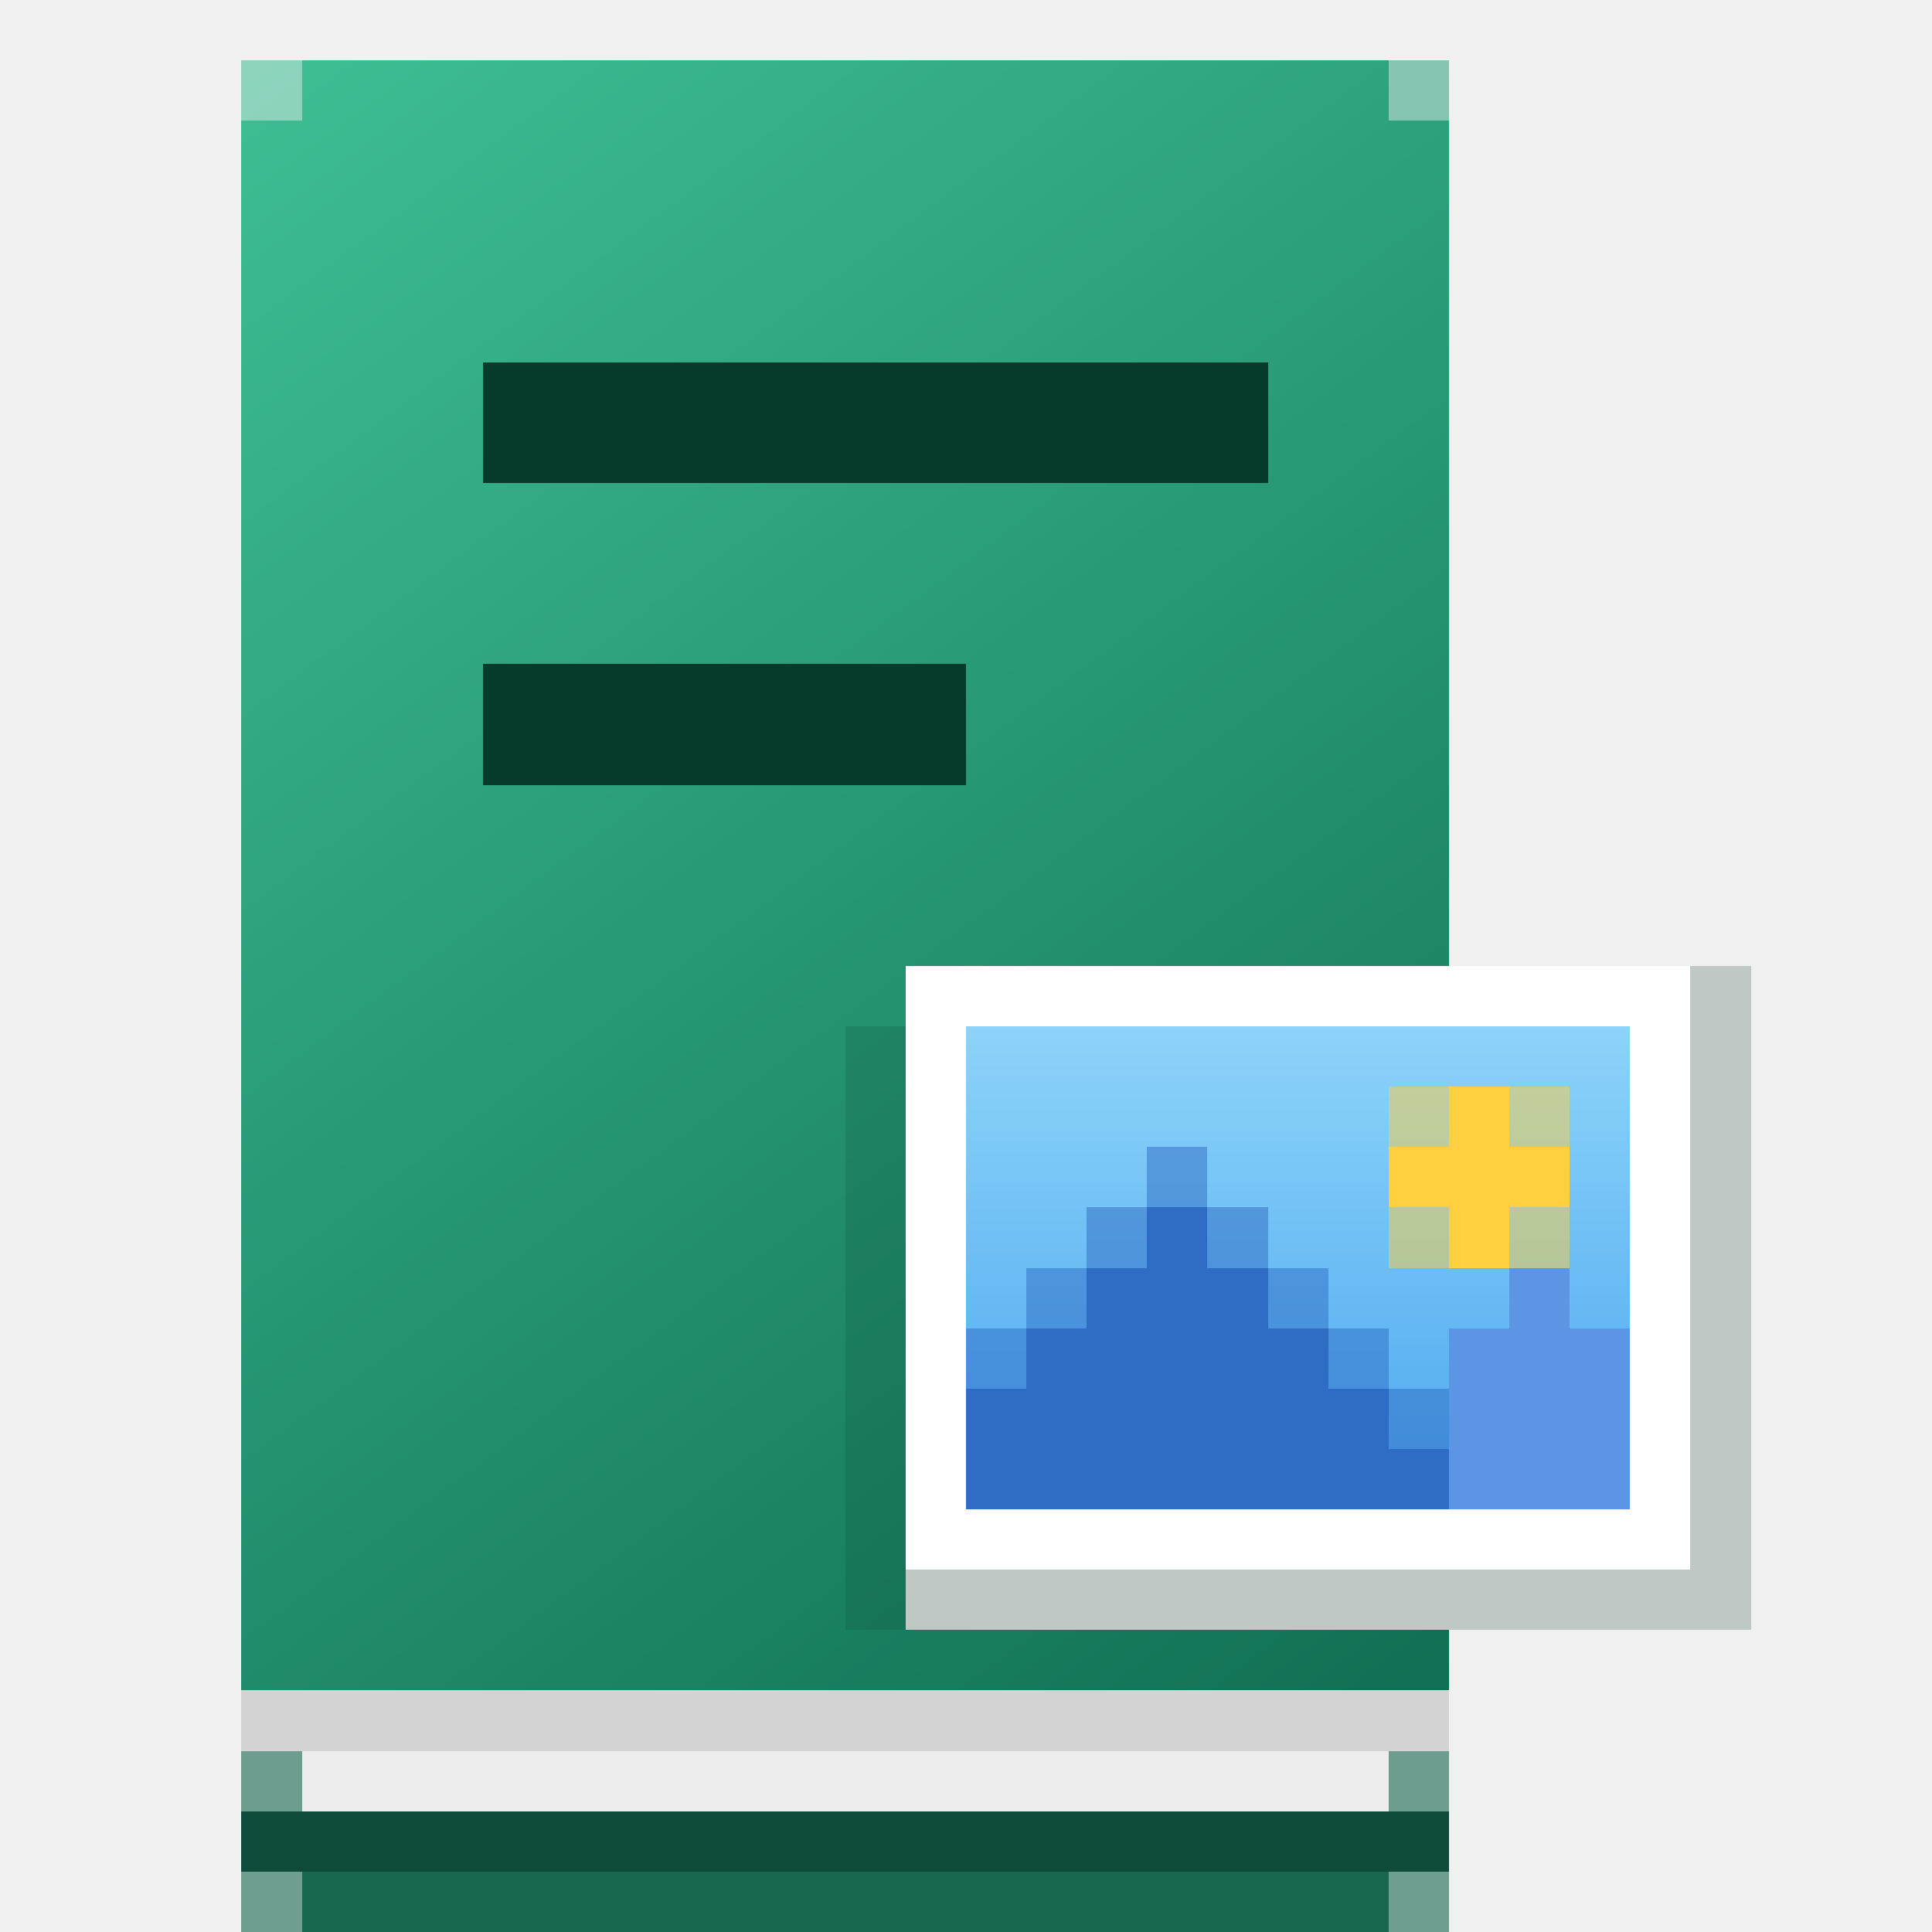
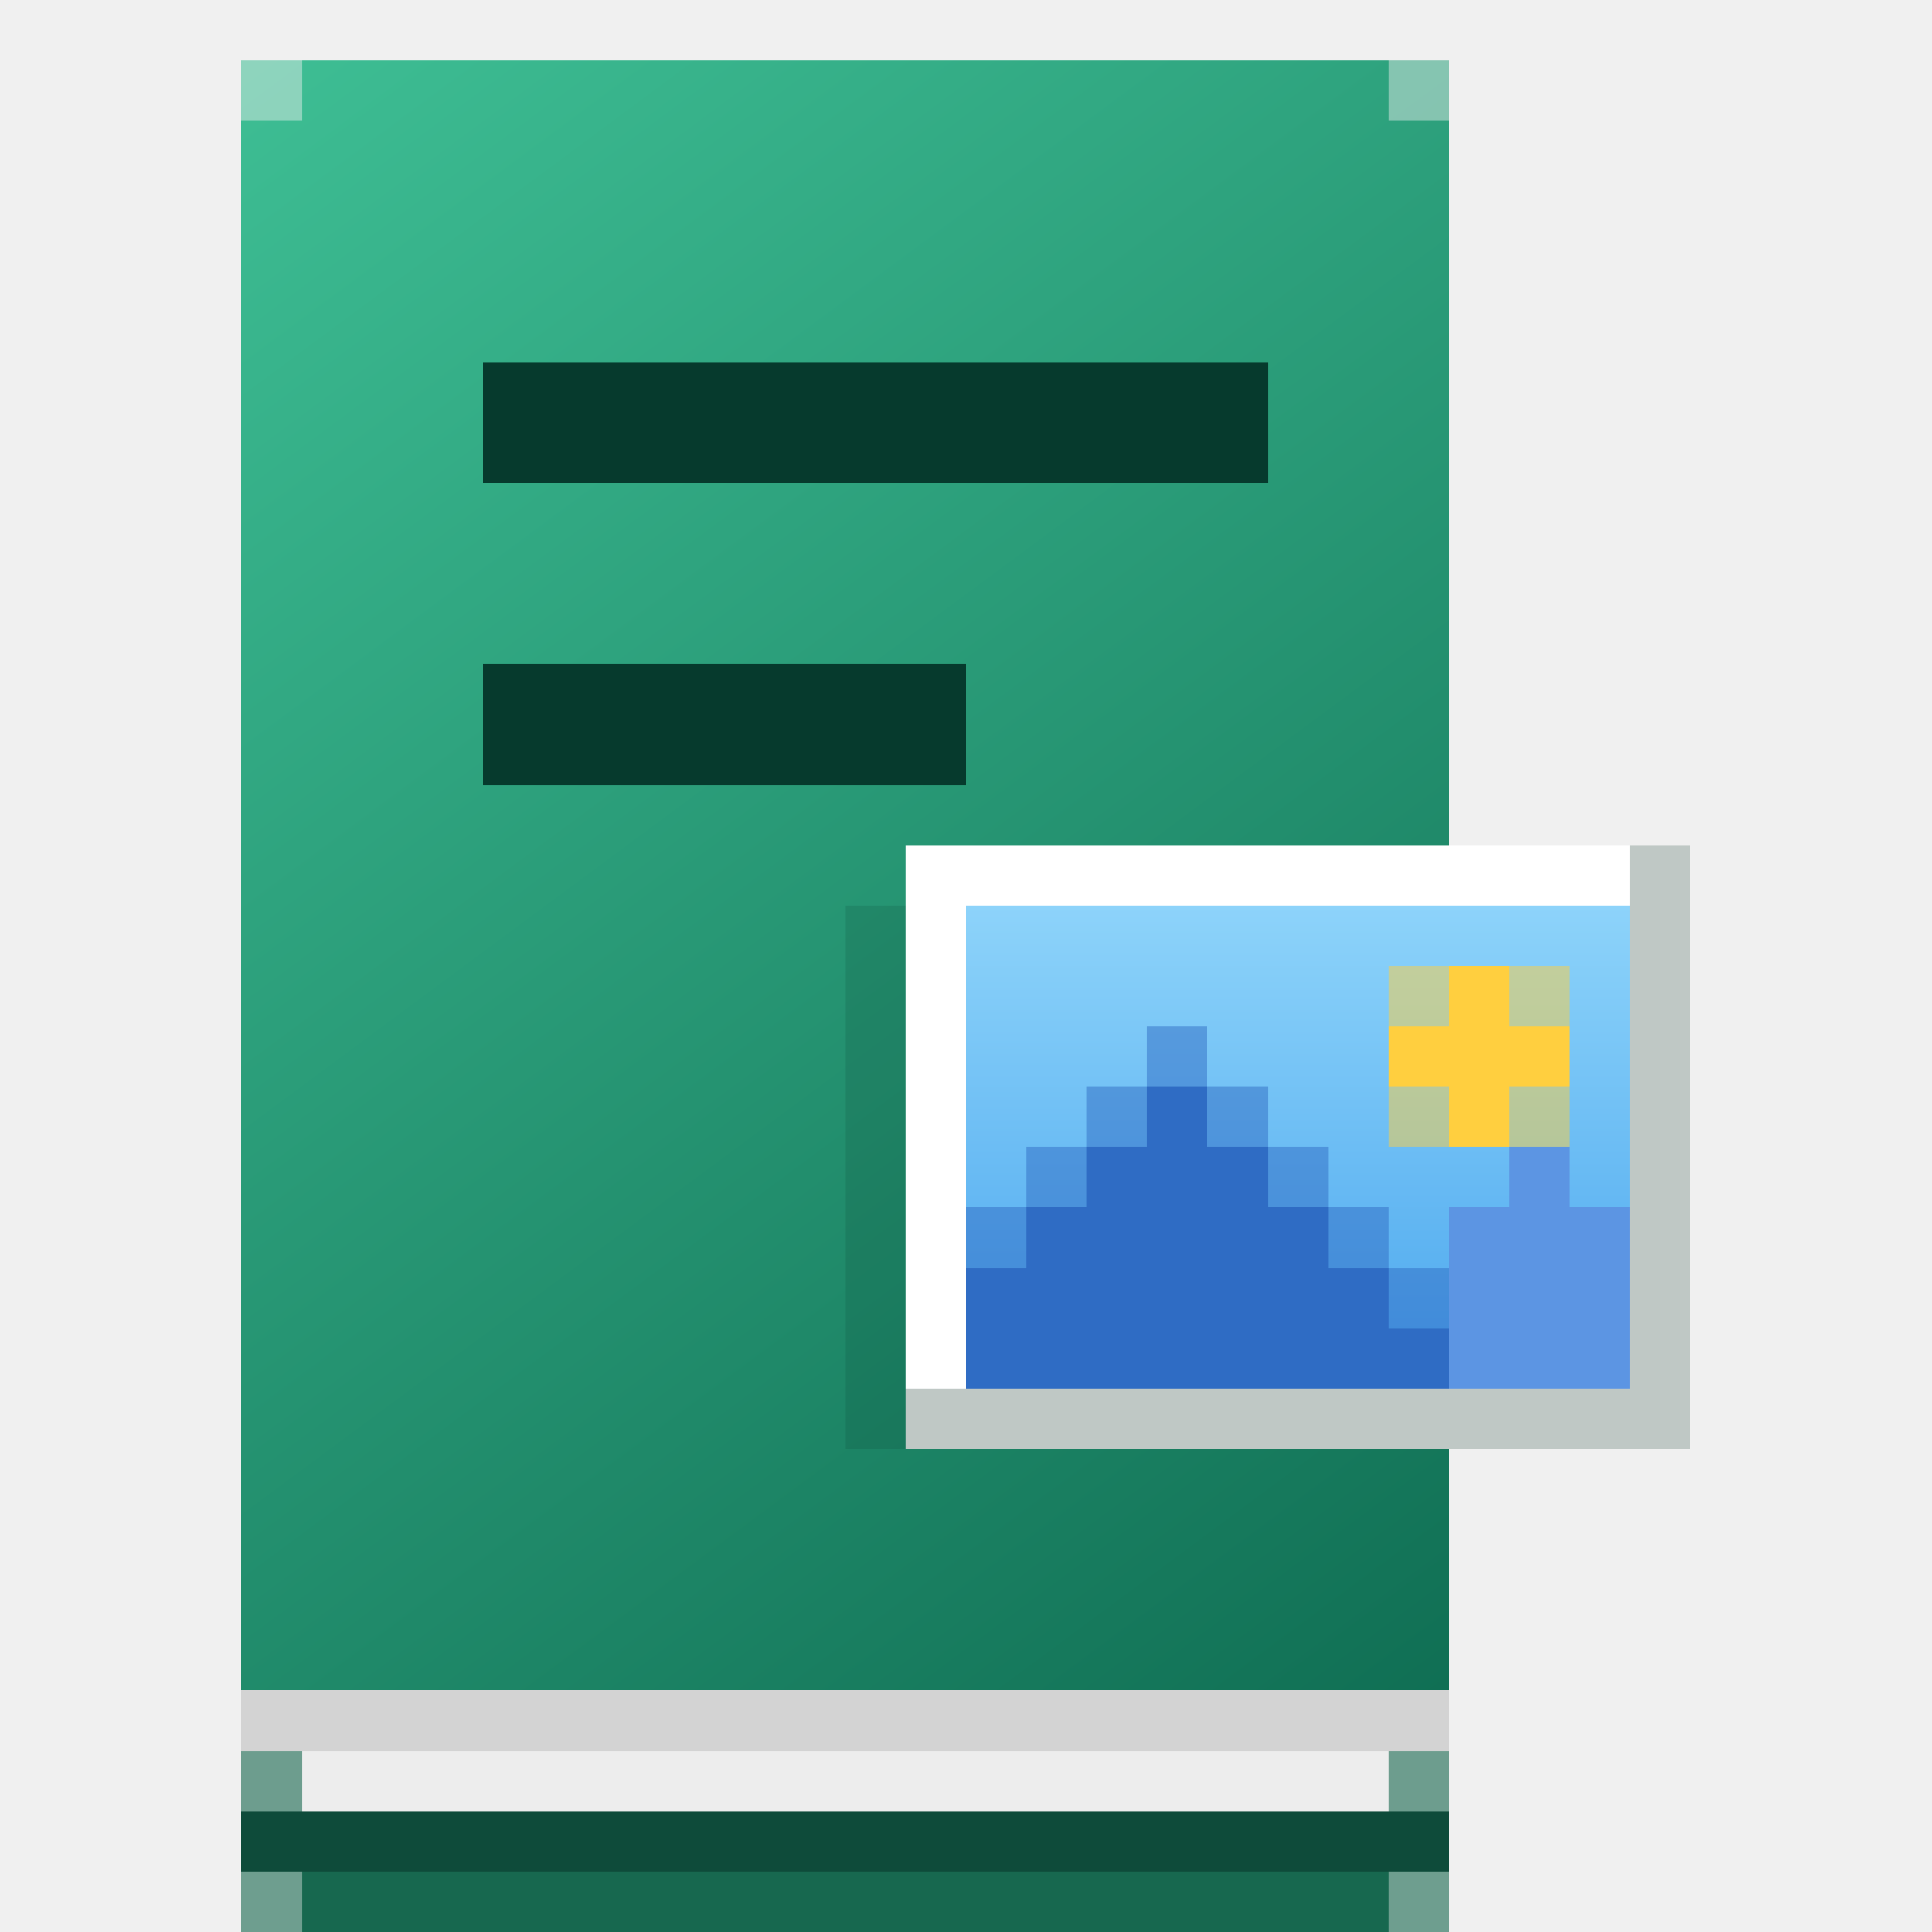
<svg xmlns="http://www.w3.org/2000/svg" width="32" height="32" viewBox="0 0 32 32">
  <defs>
    <linearGradient id="pg" x1="4" y1="1" x2="24" y2="28" gradientUnits="userSpaceOnUse">
      <stop offset="0" stop-color="#3EBE94" />
      <stop offset="1" stop-color="#106F54" />
    </linearGradient>
-     <linearGradient id="sky" x1="0" y1="17" x2="0" y2="25" gradientUnits="userSpaceOnUse">
+     <linearGradient id="sky" x1="0" y1="15" x2="0" y2="23" gradientUnits="userSpaceOnUse">
      <stop offset="0" stop-color="#8DD3FA" />
      <stop offset="1" stop-color="#4BA7EE" />
    </linearGradient>
  </defs>
  <rect x="4" y="2" width="20" height="26" fill="url(#pg)" shape-rendering="crispEdges" />
  <rect x="5" y="1" width="18" height="1" fill="url(#pg)" shape-rendering="crispEdges" />
  <rect x="5" y="28" width="18" height="1" fill="url(#pg)" shape-rendering="crispEdges" />
  <rect x="4" y="1" width="1" height="1" fill="url(#pg)" opacity="0.55" shape-rendering="crispEdges" />
  <rect x="4" y="28" width="1" height="1" fill="url(#pg)" shape-rendering="crispEdges" />
  <rect x="23" y="1" width="1" height="1" fill="url(#pg)" opacity="0.55" shape-rendering="crispEdges" />
  <rect x="23" y="28" width="1" height="1" fill="url(#pg)" shape-rendering="crispEdges" />
  <rect x="4" y="28" width="20" height="1" fill="#D3D3D3" shape-rendering="crispEdges" />
  <rect x="4" y="29" width="20" height="1" fill="#EDEDED" shape-rendering="crispEdges" />
  <rect x="4" y="29" width="1" height="1" fill="#17684F" opacity="0.6" shape-rendering="crispEdges" />
  <rect x="23" y="29" width="1" height="1" fill="#17684F" opacity="0.6" shape-rendering="crispEdges" />
  <rect x="4" y="30" width="20" height="1" fill="#0E4B3A" shape-rendering="crispEdges" />
  <rect x="5" y="31" width="18" height="1" fill="#17684F" shape-rendering="crispEdges" />
  <rect x="4" y="31" width="1" height="1" fill="#17684F" opacity="0.6" shape-rendering="crispEdges" />
  <rect x="23" y="31" width="1" height="1" fill="#17684F" opacity="0.6" shape-rendering="crispEdges" />
  <rect x="8" y="6" width="13" height="2" fill="#063A2D" shape-rendering="crispEdges" />
  <rect x="8" y="11" width="8" height="2" fill="#063A2D" shape-rendering="crispEdges" />
-   <rect x="14" y="17" width="1" height="10" fill="#063A2C" opacity="0.16" shape-rendering="crispEdges" />
-   <rect x="15" y="17" width="14" height="9" fill="#FFFFFF" shape-rendering="crispEdges" />
-   <rect x="16" y="16" width="12" height="1" fill="#FFFFFF" shape-rendering="crispEdges" />
-   <rect x="16" y="26" width="12" height="1" fill="#FFFFFF" shape-rendering="crispEdges" />
-   <rect x="15" y="16" width="1" height="1" fill="#FFFFFF" shape-rendering="crispEdges" />
-   <rect x="15" y="26" width="1" height="1" fill="#FFFFFF" shape-rendering="crispEdges" />
-   <rect x="28" y="16" width="1" height="1" fill="#FFFFFF" shape-rendering="crispEdges" />
-   <rect x="28" y="26" width="1" height="1" fill="#FFFFFF" shape-rendering="crispEdges" />
-   <rect x="28" y="16" width="1" height="11" fill="#BFC8C5" shape-rendering="crispEdges" />
-   <rect x="15" y="26" width="14" height="1" fill="#BFC8C5" shape-rendering="crispEdges" />
-   <rect x="16" y="17" width="11" height="8" fill="url(#sky)" shape-rendering="crispEdges" />
+   <rect x="14" y="15" width="1" height="9" fill="#063A2C" opacity="0.16" shape-rendering="crispEdges" />
+   <rect x="15" y="15" width="13" height="8" fill="#FFFFFF" shape-rendering="crispEdges" />
+   <rect x="16" y="14" width="11" height="1" fill="#FFFFFF" shape-rendering="crispEdges" />
+   <rect x="16" y="23" width="11" height="1" fill="#FFFFFF" shape-rendering="crispEdges" />
+   <rect x="15" y="14" width="1" height="1" fill="#FFFFFF" shape-rendering="crispEdges" />
+   <rect x="15" y="23" width="1" height="1" fill="#FFFFFF" shape-rendering="crispEdges" />
+   <rect x="27" y="14" width="1" height="1" fill="#FFFFFF" shape-rendering="crispEdges" />
+   <rect x="27" y="23" width="1" height="1" fill="#FFFFFF" shape-rendering="crispEdges" />
+   <rect x="27" y="14" width="1" height="10" fill="#BFC8C5" shape-rendering="crispEdges" />
+   <rect x="15" y="23" width="13" height="1" fill="#BFC8C5" shape-rendering="crispEdges" />
+   <rect x="16" y="15" width="11" height="8" fill="url(#sky)" shape-rendering="crispEdges" />
+   <rect x="23" y="16" width="1" height="1" fill="#FFCF3F" opacity="0.5" shape-rendering="crispEdges" />
+   <rect x="24" y="16" width="1" height="1" fill="#FFCF3F" shape-rendering="crispEdges" />
+   <rect x="25" y="16" width="1" height="1" fill="#FFCF3F" opacity="0.5" shape-rendering="crispEdges" />
+   <rect x="19" y="17" width="1" height="1" fill="#2F6CC4" opacity="0.5" shape-rendering="crispEdges" />
+   <rect x="23" y="17" width="1" height="1" fill="#FFCF3F" shape-rendering="crispEdges" />
+   <rect x="24" y="17" width="1" height="1" fill="#FFCF3F" shape-rendering="crispEdges" />
+   <rect x="25" y="17" width="1" height="1" fill="#FFCF3F" shape-rendering="crispEdges" />
+   <rect x="18" y="18" width="1" height="1" fill="#2F6CC4" opacity="0.5" shape-rendering="crispEdges" />
+   <rect x="19" y="18" width="1" height="1" fill="#2F6CC4" shape-rendering="crispEdges" />
+   <rect x="20" y="18" width="1" height="1" fill="#2F6CC4" opacity="0.5" shape-rendering="crispEdges" />
  <rect x="23" y="18" width="1" height="1" fill="#FFCF3F" opacity="0.5" shape-rendering="crispEdges" />
  <rect x="24" y="18" width="1" height="1" fill="#FFCF3F" shape-rendering="crispEdges" />
  <rect x="25" y="18" width="1" height="1" fill="#FFCF3F" opacity="0.5" shape-rendering="crispEdges" />
-   <rect x="19" y="19" width="1" height="1" fill="#2F6CC4" opacity="0.5" shape-rendering="crispEdges" />
-   <rect x="23" y="19" width="1" height="1" fill="#FFCF3F" shape-rendering="crispEdges" />
-   <rect x="24" y="19" width="1" height="1" fill="#FFCF3F" shape-rendering="crispEdges" />
-   <rect x="25" y="19" width="1" height="1" fill="#FFCF3F" shape-rendering="crispEdges" />
-   <rect x="18" y="20" width="1" height="1" fill="#2F6CC4" opacity="0.5" shape-rendering="crispEdges" />
+   <rect x="17" y="19" width="1" height="1" fill="#2F6CC4" opacity="0.5" shape-rendering="crispEdges" />
+   <rect x="18" y="19" width="1" height="1" fill="#2F6CC4" shape-rendering="crispEdges" />
+   <rect x="19" y="19" width="1" height="1" fill="#2F6CC4" shape-rendering="crispEdges" />
+   <rect x="20" y="19" width="1" height="1" fill="#2F6CC4" shape-rendering="crispEdges" />
+   <rect x="21" y="19" width="1" height="1" fill="#2F6CC4" opacity="0.5" shape-rendering="crispEdges" />
+   <rect x="25" y="19" width="1" height="1" fill="#5C95E3" shape-rendering="crispEdges" />
+   <rect x="16" y="20" width="1" height="1" fill="#2F6CC4" opacity="0.5" shape-rendering="crispEdges" />
+   <rect x="17" y="20" width="1" height="1" fill="#2F6CC4" shape-rendering="crispEdges" />
+   <rect x="18" y="20" width="1" height="1" fill="#2F6CC4" shape-rendering="crispEdges" />
  <rect x="19" y="20" width="1" height="1" fill="#2F6CC4" shape-rendering="crispEdges" />
-   <rect x="20" y="20" width="1" height="1" fill="#2F6CC4" opacity="0.5" shape-rendering="crispEdges" />
-   <rect x="23" y="20" width="1" height="1" fill="#FFCF3F" opacity="0.5" shape-rendering="crispEdges" />
-   <rect x="24" y="20" width="1" height="1" fill="#FFCF3F" shape-rendering="crispEdges" />
-   <rect x="25" y="20" width="1" height="1" fill="#FFCF3F" opacity="0.5" shape-rendering="crispEdges" />
-   <rect x="17" y="21" width="1" height="1" fill="#2F6CC4" opacity="0.5" shape-rendering="crispEdges" />
+   <rect x="20" y="20" width="1" height="1" fill="#2F6CC4" shape-rendering="crispEdges" />
+   <rect x="21" y="20" width="1" height="1" fill="#2F6CC4" shape-rendering="crispEdges" />
+   <rect x="22" y="20" width="1" height="1" fill="#2F6CC4" opacity="0.5" shape-rendering="crispEdges" />
+   <rect x="24" y="20" width="1" height="1" fill="#5C95E3" shape-rendering="crispEdges" />
+   <rect x="25" y="20" width="1" height="1" fill="#5C95E3" shape-rendering="crispEdges" />
+   <rect x="26" y="20" width="1" height="1" fill="#5C95E3" shape-rendering="crispEdges" />
+   <rect x="16" y="21" width="1" height="1" fill="#2F6CC4" shape-rendering="crispEdges" />
+   <rect x="17" y="21" width="1" height="1" fill="#2F6CC4" shape-rendering="crispEdges" />
  <rect x="18" y="21" width="1" height="1" fill="#2F6CC4" shape-rendering="crispEdges" />
  <rect x="19" y="21" width="1" height="1" fill="#2F6CC4" shape-rendering="crispEdges" />
  <rect x="20" y="21" width="1" height="1" fill="#2F6CC4" shape-rendering="crispEdges" />
-   <rect x="21" y="21" width="1" height="1" fill="#2F6CC4" opacity="0.5" shape-rendering="crispEdges" />
+   <rect x="21" y="21" width="1" height="1" fill="#2F6CC4" shape-rendering="crispEdges" />
+   <rect x="22" y="21" width="1" height="1" fill="#2F6CC4" shape-rendering="crispEdges" />
+   <rect x="23" y="21" width="1" height="1" fill="#2F6CC4" opacity="0.5" shape-rendering="crispEdges" />
+   <rect x="24" y="21" width="1" height="1" fill="#5C95E3" shape-rendering="crispEdges" />
  <rect x="25" y="21" width="1" height="1" fill="#5C95E3" shape-rendering="crispEdges" />
-   <rect x="16" y="22" width="1" height="1" fill="#2F6CC4" opacity="0.5" shape-rendering="crispEdges" />
+   <rect x="26" y="21" width="1" height="1" fill="#5C95E3" shape-rendering="crispEdges" />
+   <rect x="16" y="22" width="1" height="1" fill="#2F6CC4" shape-rendering="crispEdges" />
  <rect x="17" y="22" width="1" height="1" fill="#2F6CC4" shape-rendering="crispEdges" />
  <rect x="18" y="22" width="1" height="1" fill="#2F6CC4" shape-rendering="crispEdges" />
  <rect x="19" y="22" width="1" height="1" fill="#2F6CC4" shape-rendering="crispEdges" />
  <rect x="20" y="22" width="1" height="1" fill="#2F6CC4" shape-rendering="crispEdges" />
  <rect x="21" y="22" width="1" height="1" fill="#2F6CC4" shape-rendering="crispEdges" />
-   <rect x="22" y="22" width="1" height="1" fill="#2F6CC4" opacity="0.5" shape-rendering="crispEdges" />
+   <rect x="22" y="22" width="1" height="1" fill="#2F6CC4" shape-rendering="crispEdges" />
+   <rect x="23" y="22" width="1" height="1" fill="#2F6CC4" shape-rendering="crispEdges" />
  <rect x="24" y="22" width="1" height="1" fill="#5C95E3" shape-rendering="crispEdges" />
  <rect x="25" y="22" width="1" height="1" fill="#5C95E3" shape-rendering="crispEdges" />
  <rect x="26" y="22" width="1" height="1" fill="#5C95E3" shape-rendering="crispEdges" />
-   <rect x="16" y="23" width="1" height="1" fill="#2F6CC4" shape-rendering="crispEdges" />
-   <rect x="17" y="23" width="1" height="1" fill="#2F6CC4" shape-rendering="crispEdges" />
-   <rect x="18" y="23" width="1" height="1" fill="#2F6CC4" shape-rendering="crispEdges" />
-   <rect x="19" y="23" width="1" height="1" fill="#2F6CC4" shape-rendering="crispEdges" />
-   <rect x="20" y="23" width="1" height="1" fill="#2F6CC4" shape-rendering="crispEdges" />
-   <rect x="21" y="23" width="1" height="1" fill="#2F6CC4" shape-rendering="crispEdges" />
-   <rect x="22" y="23" width="1" height="1" fill="#2F6CC4" shape-rendering="crispEdges" />
-   <rect x="23" y="23" width="1" height="1" fill="#2F6CC4" opacity="0.5" shape-rendering="crispEdges" />
-   <rect x="24" y="23" width="1" height="1" fill="#5C95E3" shape-rendering="crispEdges" />
-   <rect x="25" y="23" width="1" height="1" fill="#5C95E3" shape-rendering="crispEdges" />
-   <rect x="26" y="23" width="1" height="1" fill="#5C95E3" shape-rendering="crispEdges" />
-   <rect x="16" y="24" width="1" height="1" fill="#2F6CC4" shape-rendering="crispEdges" />
-   <rect x="17" y="24" width="1" height="1" fill="#2F6CC4" shape-rendering="crispEdges" />
-   <rect x="18" y="24" width="1" height="1" fill="#2F6CC4" shape-rendering="crispEdges" />
-   <rect x="19" y="24" width="1" height="1" fill="#2F6CC4" shape-rendering="crispEdges" />
-   <rect x="20" y="24" width="1" height="1" fill="#2F6CC4" shape-rendering="crispEdges" />
-   <rect x="21" y="24" width="1" height="1" fill="#2F6CC4" shape-rendering="crispEdges" />
-   <rect x="22" y="24" width="1" height="1" fill="#2F6CC4" shape-rendering="crispEdges" />
-   <rect x="23" y="24" width="1" height="1" fill="#2F6CC4" shape-rendering="crispEdges" />
-   <rect x="24" y="24" width="1" height="1" fill="#5C95E3" shape-rendering="crispEdges" />
-   <rect x="25" y="24" width="1" height="1" fill="#5C95E3" shape-rendering="crispEdges" />
-   <rect x="26" y="24" width="1" height="1" fill="#5C95E3" shape-rendering="crispEdges" />
</svg>
